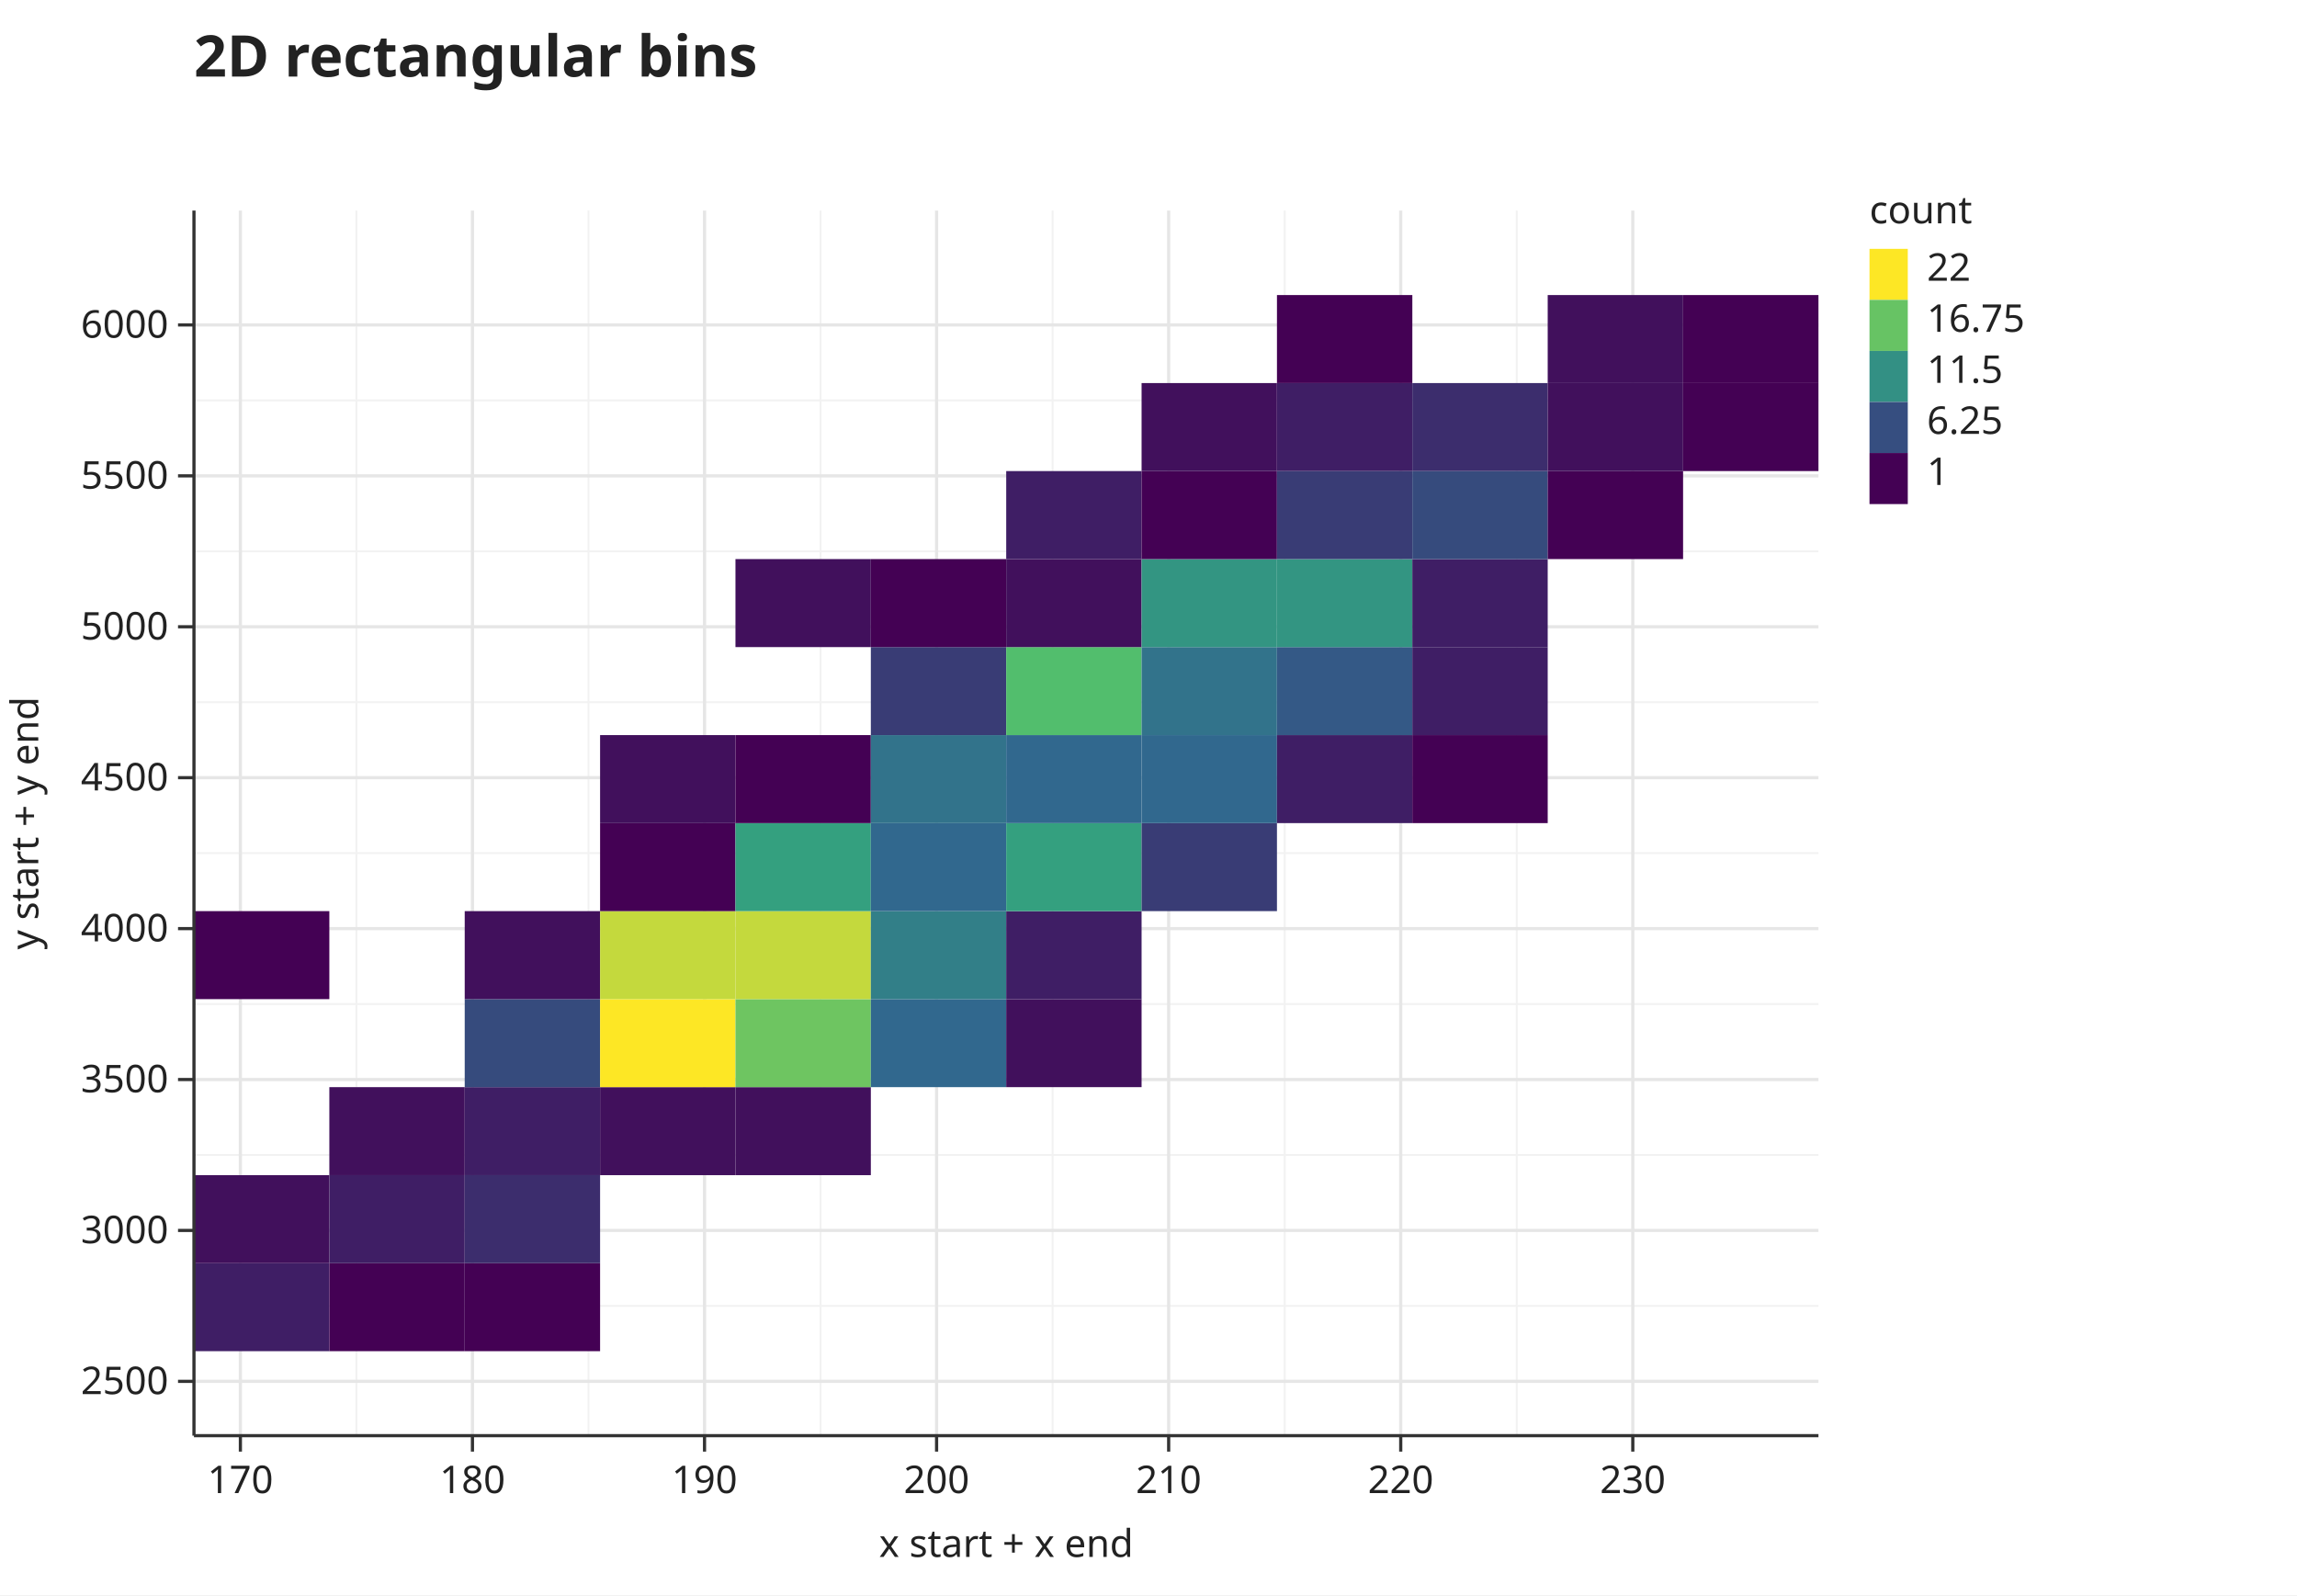
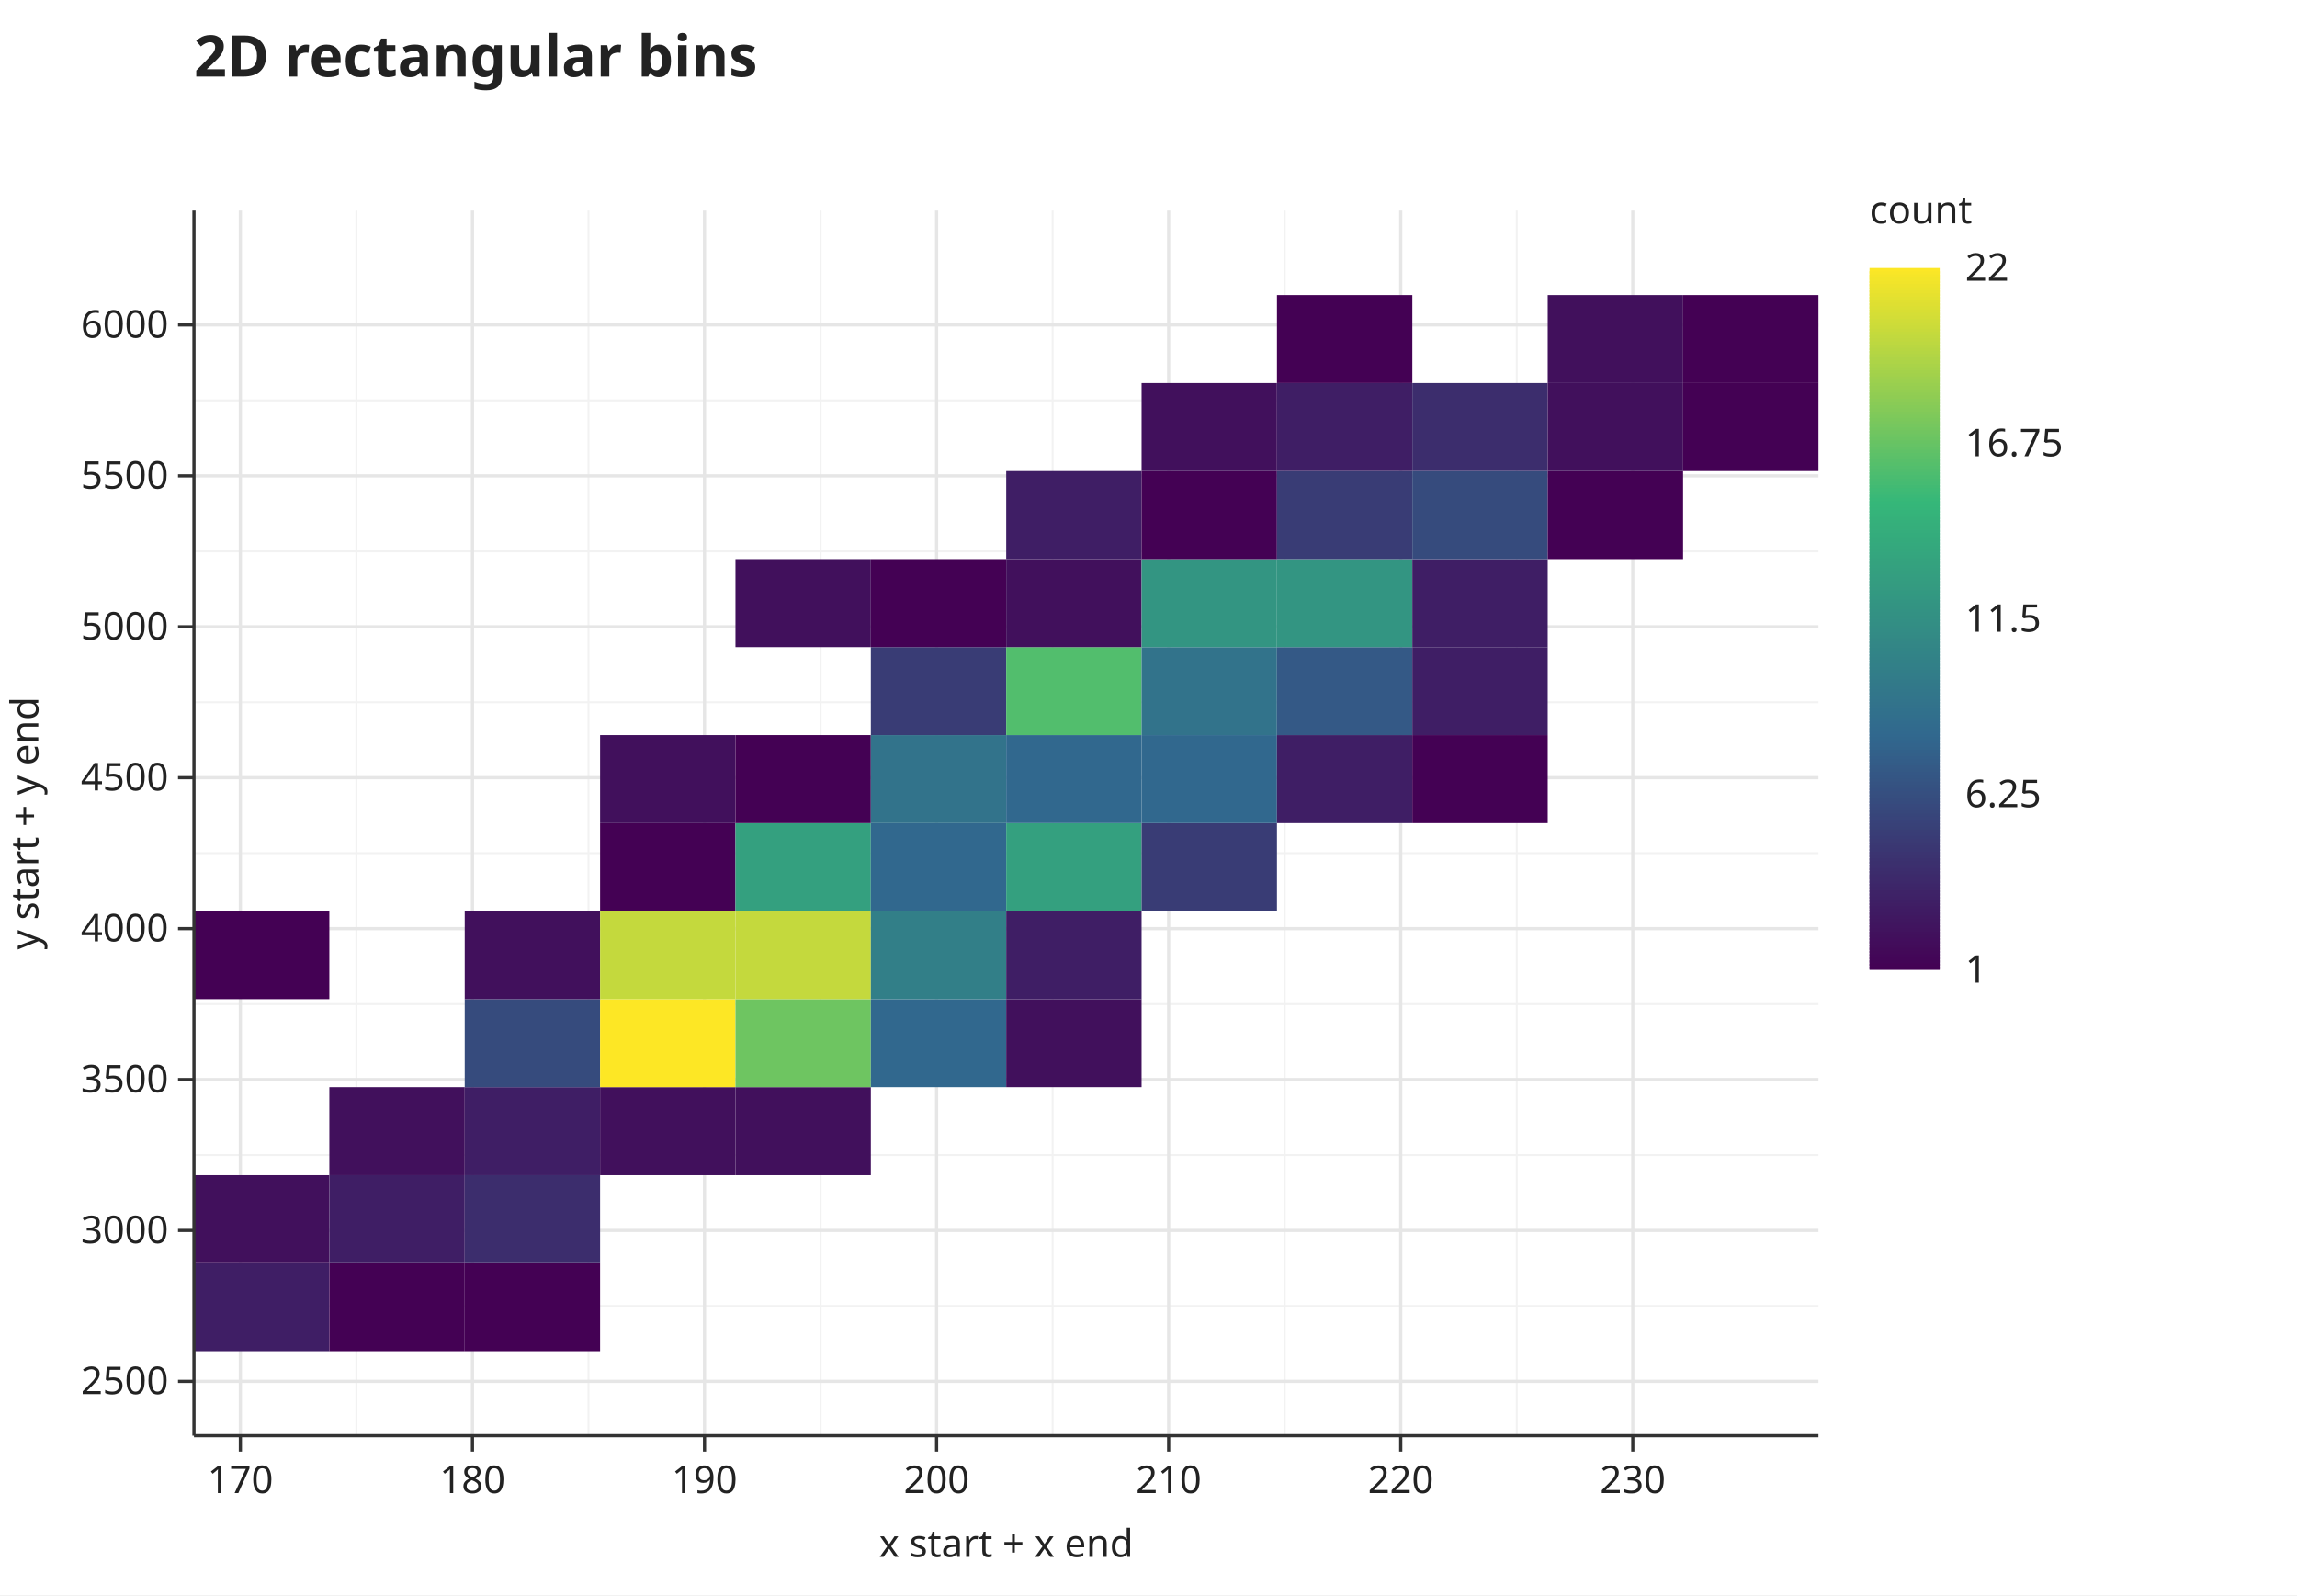
<svg xmlns="http://www.w3.org/2000/svg" width="720" height="500" viewBox="0 0 720 500" role="img" aria-label="2D rectangular bins">
  <rect class="algraf-background" x="0" y="0" width="720" height="500" fill="#ffffff" />
  <text class="algraf-title" x="60.8" y="24" font-family="system-ui, sans-serif" font-size="18" font-weight="600" fill="#222222">2D rectangular bins</text>
  <rect class="algraf-plot-area" x="60.8" y="66" width="509.2" height="384" fill="#ffffff" />
  <g class="algraf-grid">
    <line x1="111.72" y1="66" x2="111.72" y2="450" stroke="#f2f2f2" stroke-width="0.6" />
    <line x1="184.463" y1="66" x2="184.463" y2="450" stroke="#f2f2f2" stroke-width="0.6" />
    <line x1="257.206" y1="66" x2="257.206" y2="450" stroke="#f2f2f2" stroke-width="0.6" />
    <line x1="329.949" y1="66" x2="329.949" y2="450" stroke="#f2f2f2" stroke-width="0.6" />
    <line x1="402.691" y1="66" x2="402.691" y2="450" stroke="#f2f2f2" stroke-width="0.6" />
    <line x1="475.434" y1="66" x2="475.434" y2="450" stroke="#f2f2f2" stroke-width="0.6" />
    <line x1="60.8" y1="409.326" x2="570" y2="409.326" stroke="#f2f2f2" stroke-width="0.6" />
    <line x1="60.8" y1="362.022" x2="570" y2="362.022" stroke="#f2f2f2" stroke-width="0.6" />
    <line x1="60.8" y1="314.718" x2="570" y2="314.718" stroke="#f2f2f2" stroke-width="0.6" />
    <line x1="60.8" y1="267.414" x2="570" y2="267.414" stroke="#f2f2f2" stroke-width="0.6" />
    <line x1="60.8" y1="220.109" x2="570" y2="220.109" stroke="#f2f2f2" stroke-width="0.6" />
    <line x1="60.8" y1="172.805" x2="570" y2="172.805" stroke="#f2f2f2" stroke-width="0.6" />
    <line x1="60.8" y1="125.501" x2="570" y2="125.501" stroke="#f2f2f2" stroke-width="0.6" />
    <line x1="75.349" y1="66" x2="75.349" y2="450" stroke="#e6e6e6" stroke-width="1" />
    <line x1="148.091" y1="66" x2="148.091" y2="450" stroke="#e6e6e6" stroke-width="1" />
    <line x1="220.834" y1="66" x2="220.834" y2="450" stroke="#e6e6e6" stroke-width="1" />
    <line x1="293.577" y1="66" x2="293.577" y2="450" stroke="#e6e6e6" stroke-width="1" />
    <line x1="366.32" y1="66" x2="366.32" y2="450" stroke="#e6e6e6" stroke-width="1" />
    <line x1="439.063" y1="66" x2="439.063" y2="450" stroke="#e6e6e6" stroke-width="1" />
    <line x1="511.806" y1="66" x2="511.806" y2="450" stroke="#e6e6e6" stroke-width="1" />
    <line x1="60.8" y1="432.978" x2="570" y2="432.978" stroke="#e6e6e6" stroke-width="1" />
    <line x1="60.8" y1="385.674" x2="570" y2="385.674" stroke="#e6e6e6" stroke-width="1" />
    <line x1="60.8" y1="338.37" x2="570" y2="338.37" stroke="#e6e6e6" stroke-width="1" />
    <line x1="60.8" y1="291.066" x2="570" y2="291.066" stroke="#e6e6e6" stroke-width="1" />
    <line x1="60.8" y1="243.761" x2="570" y2="243.761" stroke="#e6e6e6" stroke-width="1" />
    <line x1="60.8" y1="196.457" x2="570" y2="196.457" stroke="#e6e6e6" stroke-width="1" />
    <line x1="60.8" y1="149.153" x2="570" y2="149.153" stroke="#e6e6e6" stroke-width="1" />
    <line x1="60.8" y1="101.849" x2="570" y2="101.849" stroke="#e6e6e6" stroke-width="1" />
  </g>
  <g class="algraf-layer algraf-geom-rect">
    <rect x="60.8" y="395.931" width="42.433" height="27.586" fill="#3f1e65" opacity="1" />
    <rect x="103.233" y="395.931" width="42.433" height="27.586" fill="#440154" opacity="1" />
    <rect x="145.667" y="395.931" width="42.433" height="27.586" fill="#440154" opacity="1" />
    <rect x="60.8" y="368.345" width="42.433" height="27.586" fill="#41105c" opacity="1" />
    <rect x="103.233" y="368.345" width="42.433" height="27.586" fill="#3f1e65" opacity="1" />
    <rect x="145.667" y="368.345" width="42.433" height="27.586" fill="#3c2d6d" opacity="1" />
    <rect x="103.233" y="340.759" width="42.433" height="27.586" fill="#41105c" opacity="1" />
    <rect x="145.667" y="340.759" width="42.433" height="27.586" fill="#3f1e65" opacity="1" />
    <rect x="188.1" y="340.759" width="42.433" height="27.586" fill="#41105c" opacity="1" />
    <rect x="230.533" y="340.759" width="42.433" height="27.586" fill="#41105c" opacity="1" />
    <rect x="145.667" y="313.172" width="42.433" height="27.586" fill="#364b7d" opacity="1" />
    <rect x="188.1" y="313.172" width="42.433" height="27.586" fill="#fde725" opacity="1" />
    <rect x="230.533" y="313.172" width="42.433" height="27.586" fill="#6ec561" opacity="1" />
    <rect x="272.967" y="313.172" width="42.433" height="27.586" fill="#31688e" opacity="1" />
    <rect x="315.4" y="313.172" width="42.433" height="27.586" fill="#41105c" opacity="1" />
    <rect x="60.8" y="285.586" width="42.433" height="27.586" fill="#440154" opacity="1" />
    <rect x="145.667" y="285.586" width="42.433" height="27.586" fill="#41105c" opacity="1" />
    <rect x="188.1" y="285.586" width="42.433" height="27.586" fill="#c4d93d" opacity="1" />
    <rect x="230.533" y="285.586" width="42.433" height="27.586" fill="#c4d93d" opacity="1" />
    <rect x="272.967" y="285.586" width="42.433" height="27.586" fill="#327f88" opacity="1" />
    <rect x="315.4" y="285.586" width="42.433" height="27.586" fill="#3f1e65" opacity="1" />
    <rect x="188.1" y="258" width="42.433" height="27.586" fill="#440154" opacity="1" />
    <rect x="230.533" y="258" width="42.433" height="27.586" fill="#34a07f" opacity="1" />
    <rect x="272.967" y="258" width="42.433" height="27.586" fill="#31688e" opacity="1" />
    <rect x="315.4" y="258" width="42.433" height="27.586" fill="#34a07f" opacity="1" />
    <rect x="357.833" y="258" width="42.433" height="27.586" fill="#393c75" opacity="1" />
    <rect x="188.1" y="230.414" width="42.433" height="27.586" fill="#41105c" opacity="1" />
    <rect x="230.533" y="230.414" width="42.433" height="27.586" fill="#440154" opacity="1" />
    <rect x="272.967" y="230.414" width="42.433" height="27.586" fill="#32738b" opacity="1" />
    <rect x="315.4" y="230.414" width="42.433" height="27.586" fill="#31688e" opacity="1" />
    <rect x="357.833" y="230.414" width="42.433" height="27.586" fill="#31688e" opacity="1" />
    <rect x="400.267" y="230.414" width="42.433" height="27.586" fill="#3f1e65" opacity="1" />
    <rect x="442.7" y="230.414" width="42.433" height="27.586" fill="#440154" opacity="1" />
    <rect x="272.967" y="202.828" width="42.433" height="27.586" fill="#393c75" opacity="1" />
    <rect x="315.4" y="202.828" width="42.433" height="27.586" fill="#52be6d" opacity="1" />
    <rect x="357.833" y="202.828" width="42.433" height="27.586" fill="#32738b" opacity="1" />
    <rect x="400.267" y="202.828" width="42.433" height="27.586" fill="#345986" opacity="1" />
    <rect x="442.7" y="202.828" width="42.433" height="27.586" fill="#3f1e65" opacity="1" />
    <rect x="230.533" y="175.241" width="42.433" height="27.586" fill="#41105c" opacity="1" />
    <rect x="272.967" y="175.241" width="42.433" height="27.586" fill="#440154" opacity="1" />
    <rect x="315.4" y="175.241" width="42.433" height="27.586" fill="#41105c" opacity="1" />
    <rect x="357.833" y="175.241" width="42.433" height="27.586" fill="#339582" opacity="1" />
    <rect x="400.267" y="175.241" width="42.433" height="27.586" fill="#339582" opacity="1" />
    <rect x="442.7" y="175.241" width="42.433" height="27.586" fill="#3f1e65" opacity="1" />
    <rect x="315.4" y="147.655" width="42.433" height="27.586" fill="#3f1e65" opacity="1" />
    <rect x="357.833" y="147.655" width="42.433" height="27.586" fill="#440154" opacity="1" />
    <rect x="400.267" y="147.655" width="42.433" height="27.586" fill="#393c75" opacity="1" />
    <rect x="442.7" y="147.655" width="42.433" height="27.586" fill="#364b7d" opacity="1" />
    <rect x="485.133" y="147.655" width="42.433" height="27.586" fill="#440154" opacity="1" />
    <rect x="357.833" y="120.069" width="42.433" height="27.586" fill="#41105c" opacity="1" />
    <rect x="400.267" y="120.069" width="42.433" height="27.586" fill="#3f1e65" opacity="1" />
    <rect x="442.7" y="120.069" width="42.433" height="27.586" fill="#3c2d6d" opacity="1" />
    <rect x="485.133" y="120.069" width="42.433" height="27.586" fill="#41105c" opacity="1" />
    <rect x="527.567" y="120.069" width="42.433" height="27.586" fill="#440154" opacity="1" />
    <rect x="400.267" y="92.483" width="42.433" height="27.586" fill="#440154" opacity="1" />
    <rect x="485.133" y="92.483" width="42.433" height="27.586" fill="#41105c" opacity="1" />
    <rect x="527.567" y="92.483" width="42.433" height="27.586" fill="#440154" opacity="1" />
  </g>
  <g class="algraf-axes">
    <line x1="60.8" y1="450" x2="570" y2="450" stroke="#333333" stroke-width="1" />
    <line x1="75.349" y1="450" x2="75.349" y2="455" stroke="#333333" stroke-width="1" />
    <text x="75.349" y="468" text-anchor="middle" font-family="system-ui, sans-serif" font-size="12" fill="#222222">170</text>
    <line x1="148.091" y1="450" x2="148.091" y2="455" stroke="#333333" stroke-width="1" />
    <text x="148.091" y="468" text-anchor="middle" font-family="system-ui, sans-serif" font-size="12" fill="#222222">180</text>
    <line x1="220.834" y1="450" x2="220.834" y2="455" stroke="#333333" stroke-width="1" />
    <text x="220.834" y="468" text-anchor="middle" font-family="system-ui, sans-serif" font-size="12" fill="#222222">190</text>
    <line x1="293.577" y1="450" x2="293.577" y2="455" stroke="#333333" stroke-width="1" />
    <text x="293.577" y="468" text-anchor="middle" font-family="system-ui, sans-serif" font-size="12" fill="#222222">200</text>
    <line x1="366.32" y1="450" x2="366.32" y2="455" stroke="#333333" stroke-width="1" />
    <text x="366.32" y="468" text-anchor="middle" font-family="system-ui, sans-serif" font-size="12" fill="#222222">210</text>
    <line x1="439.063" y1="450" x2="439.063" y2="455" stroke="#333333" stroke-width="1" />
    <text x="439.063" y="468" text-anchor="middle" font-family="system-ui, sans-serif" font-size="12" fill="#222222">220</text>
    <line x1="511.806" y1="450" x2="511.806" y2="455" stroke="#333333" stroke-width="1" />
    <text x="511.806" y="468" text-anchor="middle" font-family="system-ui, sans-serif" font-size="12" fill="#222222">230</text>
    <text x="315.4" y="488" text-anchor="middle" font-family="system-ui, sans-serif" font-size="12" fill="#222222">x start + x end</text>
    <line x1="60.8" y1="66" x2="60.8" y2="450" stroke="#333333" stroke-width="1" />
    <line x1="55.8" y1="432.978" x2="60.8" y2="432.978" stroke="#333333" stroke-width="1" />
    <text x="52.8" y="436.978" text-anchor="end" font-family="system-ui, sans-serif" font-size="12" fill="#222222">2500</text>
    <line x1="55.8" y1="385.674" x2="60.8" y2="385.674" stroke="#333333" stroke-width="1" />
    <text x="52.8" y="389.674" text-anchor="end" font-family="system-ui, sans-serif" font-size="12" fill="#222222">3000</text>
    <line x1="55.8" y1="338.37" x2="60.8" y2="338.37" stroke="#333333" stroke-width="1" />
    <text x="52.8" y="342.37" text-anchor="end" font-family="system-ui, sans-serif" font-size="12" fill="#222222">3500</text>
    <line x1="55.8" y1="291.066" x2="60.8" y2="291.066" stroke="#333333" stroke-width="1" />
    <text x="52.8" y="295.066" text-anchor="end" font-family="system-ui, sans-serif" font-size="12" fill="#222222">4000</text>
    <line x1="55.8" y1="243.761" x2="60.8" y2="243.761" stroke="#333333" stroke-width="1" />
    <text x="52.8" y="247.761" text-anchor="end" font-family="system-ui, sans-serif" font-size="12" fill="#222222">4500</text>
    <line x1="55.8" y1="196.457" x2="60.8" y2="196.457" stroke="#333333" stroke-width="1" />
    <text x="52.8" y="200.457" text-anchor="end" font-family="system-ui, sans-serif" font-size="12" fill="#222222">5000</text>
    <line x1="55.8" y1="149.153" x2="60.8" y2="149.153" stroke="#333333" stroke-width="1" />
    <text x="52.8" y="153.153" text-anchor="end" font-family="system-ui, sans-serif" font-size="12" fill="#222222">5500</text>
    <line x1="55.8" y1="101.849" x2="60.8" y2="101.849" stroke="#333333" stroke-width="1" />
    <text x="52.8" y="105.849" text-anchor="end" font-family="system-ui, sans-serif" font-size="12" fill="#222222">6000</text>
    <text x="12" y="258" text-anchor="middle" transform="rotate(-90 12 258)" font-family="system-ui, sans-serif" font-size="12" fill="#222222">y start + y end</text>
  </g>
  <g class="algraf-legends">
    <text x="586" y="70" text-anchor="start" font-family="system-ui, sans-serif" font-size="12" fill="#222222">count</text>
-     <rect x="586" y="78" width="12" height="16" fill="#fde725" />
-     <text x="604" y="88" text-anchor="start" font-family="system-ui, sans-serif" font-size="12" fill="#222222">22</text>
-     <rect x="586" y="94" width="12" height="16" fill="#67c364" />
-     <text x="604" y="104" text-anchor="start" font-family="system-ui, sans-serif" font-size="12" fill="#222222">16.75</text>
-     <rect x="586" y="110" width="12" height="16" fill="#339084" />
-     <text x="604" y="120" text-anchor="start" font-family="system-ui, sans-serif" font-size="12" fill="#222222">11.5</text>
-     <rect x="586" y="126" width="12" height="16" fill="#364e80" />
-     <text x="604" y="136" text-anchor="start" font-family="system-ui, sans-serif" font-size="12" fill="#222222">6.25</text>
-     <rect x="586" y="142" width="12" height="16" fill="#440154" />
-     <text x="604" y="152" text-anchor="start" font-family="system-ui, sans-serif" font-size="12" fill="#222222">1</text>
+     <rect x="586" y="84" width="22" height="1.75" fill="#fce726" />
+     <rect x="586" y="85" width="22" height="1.75" fill="#f9e627" />
+     <rect x="586" y="86" width="22" height="1.75" fill="#f6e528" />
+     <rect x="586" y="87" width="22" height="1.75" fill="#f3e529" />
+     <rect x="586" y="88" width="22" height="1.75" fill="#f1e42a" />
+     <rect x="586" y="89" width="22" height="1.75" fill="#eee32b" />
+     <rect x="586" y="90" width="22" height="1.75" fill="#ebe32c" />
+     <rect x="586" y="91" width="22" height="1.75" fill="#e9e22e" />
+     <rect x="586" y="92" width="22" height="1.75" fill="#e6e12f" />
+     <rect x="586" y="93" width="22" height="1.75" fill="#e3e130" />
+     <rect x="586" y="94" width="22" height="1.75" fill="#e0e031" />
+     <rect x="586" y="95" width="22" height="1.75" fill="#dedf32" />
+     <rect x="586" y="96" width="22" height="1.75" fill="#dbdf33" />
+     <rect x="586" y="97" width="22" height="1.75" fill="#d8de34" />
+     <rect x="586" y="98" width="22" height="1.75" fill="#d5de36" />
+     <rect x="586" y="99" width="22" height="1.75" fill="#d3dd37" />
+     <rect x="586" y="100" width="22" height="1.75" fill="#d0dc38" />
+     <rect x="586" y="101" width="22" height="1.75" fill="#cddc39" />
+     <rect x="586" y="102" width="22" height="1.75" fill="#cbdb3a" />
+     <rect x="586" y="103" width="22" height="1.75" fill="#c8da3b" />
+     <rect x="586" y="104" width="22" height="1.75" fill="#c5da3c" />
+     <rect x="586" y="105" width="22" height="1.75" fill="#c2d93e" />
+     <rect x="586" y="106" width="22" height="1.75" fill="#c0d83f" />
+     <rect x="586" y="107" width="22" height="1.75" fill="#bdd840" />
+     <rect x="586" y="108" width="22" height="1.75" fill="#bad741" />
+     <rect x="586" y="109" width="22" height="1.75" fill="#b7d642" />
+     <rect x="586" y="110" width="22" height="1.75" fill="#b5d643" />
+     <rect x="586" y="111" width="22" height="1.75" fill="#b2d545" />
+     <rect x="586" y="112" width="22" height="1.75" fill="#afd446" />
+     <rect x="586" y="113" width="22" height="1.75" fill="#add447" />
+     <rect x="586" y="114" width="22" height="1.75" fill="#aad348" />
+     <rect x="586" y="115" width="22" height="1.75" fill="#a7d249" />
+     <rect x="586" y="116" width="22" height="1.75" fill="#a4d24a" />
+     <rect x="586" y="117" width="22" height="1.75" fill="#a2d14b" />
+     <rect x="586" y="118" width="22" height="1.75" fill="#9fd04d" />
+     <rect x="586" y="119" width="22" height="1.75" fill="#9cd04e" />
+     <rect x="586" y="120" width="22" height="1.75" fill="#99cf4f" />
+     <rect x="586" y="121" width="22" height="1.75" fill="#97ce50" />
+     <rect x="586" y="122" width="22" height="1.75" fill="#94ce51" />
+     <rect x="586" y="123" width="22" height="1.75" fill="#91cd52" />
+     <rect x="586" y="124" width="22" height="1.75" fill="#8fcc53" />
+     <rect x="586" y="125" width="22" height="1.75" fill="#8ccc55" />
+     <rect x="586" y="126" width="22" height="1.75" fill="#89cb56" />
+     <rect x="586" y="127" width="22" height="1.75" fill="#86cb57" />
+     <rect x="586" y="128" width="22" height="1.75" fill="#84ca58" />
+     <rect x="586" y="129" width="22" height="1.75" fill="#81c959" />
+     <rect x="586" y="130" width="22" height="1.75" fill="#7ec95a" />
+     <rect x="586" y="131" width="22" height="1.75" fill="#7bc85b" />
+     <rect x="586" y="132" width="22" height="1.75" fill="#79c75d" />
+     <rect x="586" y="133" width="22" height="1.75" fill="#76c75e" />
+     <rect x="586" y="134" width="22" height="1.75" fill="#73c65f" />
+     <rect x="586" y="135" width="22" height="1.75" fill="#71c560" />
+     <rect x="586" y="136" width="22" height="1.75" fill="#6ec561" />
+     <rect x="586" y="137" width="22" height="1.75" fill="#6bc462" />
+     <rect x="586" y="138" width="22" height="1.75" fill="#68c363" />
+     <rect x="586" y="139" width="22" height="1.75" fill="#66c365" />
+     <rect x="586" y="140" width="22" height="1.75" fill="#63c266" />
+     <rect x="586" y="141" width="22" height="1.75" fill="#60c167" />
+     <rect x="586" y="142" width="22" height="1.75" fill="#5dc168" />
+     <rect x="586" y="143" width="22" height="1.75" fill="#5bc069" />
+     <rect x="586" y="144" width="22" height="1.75" fill="#58bf6a" />
+     <rect x="586" y="145" width="22" height="1.75" fill="#55bf6b" />
+     <rect x="586" y="146" width="22" height="1.75" fill="#53be6d" />
+     <rect x="586" y="147" width="22" height="1.75" fill="#50bd6e" />
+     <rect x="586" y="148" width="22" height="1.75" fill="#4dbd6f" />
+     <rect x="586" y="149" width="22" height="1.75" fill="#4abc70" />
+     <rect x="586" y="150" width="22" height="1.75" fill="#48bb71" />
+     <rect x="586" y="151" width="22" height="1.75" fill="#45bb72" />
+     <rect x="586" y="152" width="22" height="1.75" fill="#42ba73" />
+     <rect x="586" y="153" width="22" height="1.75" fill="#3fba75" />
+     <rect x="586" y="154" width="22" height="1.75" fill="#3db976" />
+     <rect x="586" y="155" width="22" height="1.75" fill="#3ab877" />
+     <rect x="586" y="156" width="22" height="1.75" fill="#37b878" />
+     <rect x="586" y="157" width="22" height="1.75" fill="#35b779" />
+     <rect x="586" y="158" width="22" height="1.75" fill="#35b679" />
+     <rect x="586" y="159" width="22" height="1.75" fill="#35b57a" />
+     <rect x="586" y="160" width="22" height="1.75" fill="#35b47a" />
+     <rect x="586" y="161" width="22" height="1.75" fill="#35b37a" />
+     <rect x="586" y="162" width="22" height="1.75" fill="#35b17a" />
+     <rect x="586" y="163" width="22" height="1.75" fill="#35b07b" />
+     <rect x="586" y="164" width="22" height="1.75" fill="#35af7b" />
+     <rect x="586" y="165" width="22" height="1.75" fill="#35ae7b" />
+     <rect x="586" y="166" width="22" height="1.75" fill="#35ad7c" />
+     <rect x="586" y="167" width="22" height="1.75" fill="#34ac7c" />
+     <rect x="586" y="168" width="22" height="1.75" fill="#34ab7c" />
+     <rect x="586" y="169" width="22" height="1.75" fill="#34aa7c" />
+     <rect x="586" y="170" width="22" height="1.75" fill="#34a97d" />
+     <rect x="586" y="171" width="22" height="1.75" fill="#34a87d" />
+     <rect x="586" y="172" width="22" height="1.75" fill="#34a77d" />
+     <rect x="586" y="173" width="22" height="1.75" fill="#34a67e" />
+     <rect x="586" y="174" width="22" height="1.75" fill="#34a57e" />
+     <rect x="586" y="175" width="22" height="1.75" fill="#34a37e" />
+     <rect x="586" y="176" width="22" height="1.75" fill="#34a27e" />
+     <rect x="586" y="177" width="22" height="1.75" fill="#34a17f" />
+     <rect x="586" y="178" width="22" height="1.75" fill="#34a07f" />
+     <rect x="586" y="179" width="22" height="1.75" fill="#349f7f" />
+     <rect x="586" y="180" width="22" height="1.75" fill="#349e80" />
+     <rect x="586" y="181" width="22" height="1.75" fill="#349d80" />
+     <rect x="586" y="182" width="22" height="1.75" fill="#349c80" />
+     <rect x="586" y="183" width="22" height="1.75" fill="#349b80" />
+     <rect x="586" y="184" width="22" height="1.75" fill="#349a81" />
+     <rect x="586" y="185" width="22" height="1.75" fill="#339981" />
+     <rect x="586" y="186" width="22" height="1.75" fill="#339881" />
+     <rect x="586" y="187" width="22" height="1.75" fill="#339782" />
+     <rect x="586" y="188" width="22" height="1.75" fill="#339582" />
+     <rect x="586" y="189" width="22" height="1.75" fill="#339482" />
+     <rect x="586" y="190" width="22" height="1.75" fill="#339382" />
+     <rect x="586" y="191" width="22" height="1.75" fill="#339283" />
+     <rect x="586" y="192" width="22" height="1.75" fill="#339183" />
+     <rect x="586" y="193" width="22" height="1.75" fill="#339083" />
+     <rect x="586" y="194" width="22" height="1.75" fill="#338f84" />
+     <rect x="586" y="195" width="22" height="1.75" fill="#338e84" />
+     <rect x="586" y="196" width="22" height="1.75" fill="#338d84" />
+     <rect x="586" y="197" width="22" height="1.75" fill="#338c85" />
+     <rect x="586" y="198" width="22" height="1.75" fill="#338b85" />
+     <rect x="586" y="199" width="22" height="1.75" fill="#338a85" />
+     <rect x="586" y="200" width="22" height="1.75" fill="#338885" />
+     <rect x="586" y="201" width="22" height="1.75" fill="#338786" />
+     <rect x="586" y="202" width="22" height="1.75" fill="#338686" />
+     <rect x="586" y="203" width="22" height="1.75" fill="#328586" />
+     <rect x="586" y="204" width="22" height="1.75" fill="#328487" />
+     <rect x="586" y="205" width="22" height="1.75" fill="#328387" />
+     <rect x="586" y="206" width="22" height="1.75" fill="#328287" />
+     <rect x="586" y="207" width="22" height="1.75" fill="#328187" />
+     <rect x="586" y="208" width="22" height="1.75" fill="#328088" />
+     <rect x="586" y="209" width="22" height="1.75" fill="#327f88" />
+     <rect x="586" y="210" width="22" height="1.75" fill="#327e88" />
+     <rect x="586" y="211" width="22" height="1.75" fill="#327d89" />
+     <rect x="586" y="212" width="22" height="1.75" fill="#327c89" />
+     <rect x="586" y="213" width="22" height="1.75" fill="#327a89" />
+     <rect x="586" y="214" width="22" height="1.75" fill="#327989" />
+     <rect x="586" y="215" width="22" height="1.75" fill="#32788a" />
+     <rect x="586" y="216" width="22" height="1.75" fill="#32778a" />
+     <rect x="586" y="217" width="22" height="1.75" fill="#32768a" />
+     <rect x="586" y="218" width="22" height="1.75" fill="#32758b" />
+     <rect x="586" y="219" width="22" height="1.75" fill="#32748b" />
+     <rect x="586" y="220" width="22" height="1.75" fill="#32738b" />
+     <rect x="586" y="221" width="22" height="1.75" fill="#32728b" />
+     <rect x="586" y="222" width="22" height="1.75" fill="#31718c" />
+     <rect x="586" y="223" width="22" height="1.75" fill="#31708c" />
+     <rect x="586" y="224" width="22" height="1.75" fill="#316f8c" />
+     <rect x="586" y="225" width="22" height="1.75" fill="#316e8d" />
+     <rect x="586" y="226" width="22" height="1.75" fill="#316c8d" />
+     <rect x="586" y="227" width="22" height="1.75" fill="#316b8d" />
+     <rect x="586" y="228" width="22" height="1.75" fill="#316a8d" />
+     <rect x="586" y="229" width="22" height="1.75" fill="#31698e" />
+     <rect x="586" y="230" width="22" height="1.75" fill="#31688e" />
+     <rect x="586" y="231" width="22" height="1.75" fill="#31678d" />
+     <rect x="586" y="232" width="22" height="1.75" fill="#31658d" />
+     <rect x="586" y="233" width="22" height="1.75" fill="#32648c" />
+     <rect x="586" y="234" width="22" height="1.75" fill="#32638b" />
+     <rect x="586" y="235" width="22" height="1.75" fill="#32618a" />
+     <rect x="586" y="236" width="22" height="1.75" fill="#336089" />
+     <rect x="586" y="237" width="22" height="1.75" fill="#335e89" />
+     <rect x="586" y="238" width="22" height="1.75" fill="#335d88" />
+     <rect x="586" y="239" width="22" height="1.75" fill="#335c87" />
+     <rect x="586" y="240" width="22" height="1.75" fill="#345a86" />
+     <rect x="586" y="241" width="22" height="1.75" fill="#345985" />
+     <rect x="586" y="242" width="22" height="1.75" fill="#345785" />
+     <rect x="586" y="243" width="22" height="1.75" fill="#345684" />
+     <rect x="586" y="244" width="22" height="1.75" fill="#355583" />
+     <rect x="586" y="245" width="22" height="1.75" fill="#355382" />
+     <rect x="586" y="246" width="22" height="1.75" fill="#355281" />
+     <rect x="586" y="247" width="22" height="1.75" fill="#355081" />
+     <rect x="586" y="248" width="22" height="1.75" fill="#364f80" />
+     <rect x="586" y="249" width="22" height="1.75" fill="#364e7f" />
+     <rect x="586" y="250" width="22" height="1.75" fill="#364c7e" />
+     <rect x="586" y="251" width="22" height="1.75" fill="#364b7e" />
+     <rect x="586" y="252" width="22" height="1.75" fill="#37497d" />
+     <rect x="586" y="253" width="22" height="1.75" fill="#37487c" />
+     <rect x="586" y="254" width="22" height="1.75" fill="#37477b" />
+     <rect x="586" y="255" width="22" height="1.75" fill="#37457a" />
+     <rect x="586" y="256" width="22" height="1.75" fill="#38447a" />
+     <rect x="586" y="257" width="22" height="1.75" fill="#384279" />
+     <rect x="586" y="258" width="22" height="1.75" fill="#384178" />
+     <rect x="586" y="259" width="22" height="1.75" fill="#384077" />
+     <rect x="586" y="260" width="22" height="1.75" fill="#393e76" />
+     <rect x="586" y="261" width="22" height="1.75" fill="#393d76" />
+     <rect x="586" y="262" width="22" height="1.75" fill="#393b75" />
+     <rect x="586" y="263" width="22" height="1.75" fill="#3a3a74" />
+     <rect x="586" y="264" width="22" height="1.75" fill="#3a3873" />
+     <rect x="586" y="265" width="22" height="1.75" fill="#3a3772" />
+     <rect x="586" y="266" width="22" height="1.75" fill="#3a3672" />
+     <rect x="586" y="267" width="22" height="1.75" fill="#3b3471" />
+     <rect x="586" y="268" width="22" height="1.75" fill="#3b3370" />
+     <rect x="586" y="269" width="22" height="1.75" fill="#3b316f" />
+     <rect x="586" y="270" width="22" height="1.75" fill="#3b306e" />
+     <rect x="586" y="271" width="22" height="1.75" fill="#3c2f6e" />
+     <rect x="586" y="272" width="22" height="1.75" fill="#3c2d6d" />
+     <rect x="586" y="273" width="22" height="1.75" fill="#3c2c6c" />
+     <rect x="586" y="274" width="22" height="1.75" fill="#3c2a6b" />
+     <rect x="586" y="275" width="22" height="1.75" fill="#3d296b" />
+     <rect x="586" y="276" width="22" height="1.75" fill="#3d286a" />
+     <rect x="586" y="277" width="22" height="1.75" fill="#3d2669" />
+     <rect x="586" y="278" width="22" height="1.75" fill="#3d2568" />
+     <rect x="586" y="279" width="22" height="1.75" fill="#3e2367" />
+     <rect x="586" y="280" width="22" height="1.75" fill="#3e2267" />
+     <rect x="586" y="281" width="22" height="1.75" fill="#3e2166" />
+     <rect x="586" y="282" width="22" height="1.75" fill="#3e1f65" />
+     <rect x="586" y="283" width="22" height="1.75" fill="#3f1e64" />
+     <rect x="586" y="284" width="22" height="1.75" fill="#3f1c63" />
+     <rect x="586" y="285" width="22" height="1.75" fill="#3f1b63" />
+     <rect x="586" y="286" width="22" height="1.75" fill="#3f1a62" />
+     <rect x="586" y="287" width="22" height="1.75" fill="#401861" />
+     <rect x="586" y="288" width="22" height="1.75" fill="#401760" />
+     <rect x="586" y="289" width="22" height="1.75" fill="#40155f" />
+     <rect x="586" y="290" width="22" height="1.75" fill="#41145f" />
+     <rect x="586" y="291" width="22" height="1.75" fill="#41135e" />
+     <rect x="586" y="292" width="22" height="1.75" fill="#41115d" />
+     <rect x="586" y="293" width="22" height="1.75" fill="#41105c" />
+     <rect x="586" y="294" width="22" height="1.75" fill="#420e5c" />
+     <rect x="586" y="295" width="22" height="1.75" fill="#420d5b" />
+     <rect x="586" y="296" width="22" height="1.75" fill="#420c5a" />
+     <rect x="586" y="297" width="22" height="1.75" fill="#420a59" />
+     <rect x="586" y="298" width="22" height="1.75" fill="#430958" />
+     <rect x="586" y="299" width="22" height="1.75" fill="#430758" />
+     <rect x="586" y="300" width="22" height="1.75" fill="#430657" />
+     <rect x="586" y="301" width="22" height="1.75" fill="#430556" />
+     <rect x="586" y="302" width="22" height="1.75" fill="#440355" />
+     <rect x="586" y="303" width="22" height="1" fill="#440254" />
+     <text x="616" y="308" text-anchor="start" font-family="system-ui, sans-serif" font-size="12" fill="#222222">1</text>
+     <text x="616" y="253" text-anchor="start" font-family="system-ui, sans-serif" font-size="12" fill="#222222">6.25</text>
+     <text x="616" y="198" text-anchor="start" font-family="system-ui, sans-serif" font-size="12" fill="#222222">11.5</text>
+     <text x="616" y="143" text-anchor="start" font-family="system-ui, sans-serif" font-size="12" fill="#222222">16.75</text>
+     <text x="616" y="88" text-anchor="start" font-family="system-ui, sans-serif" font-size="12" fill="#222222">22</text>
  </g>
</svg>
